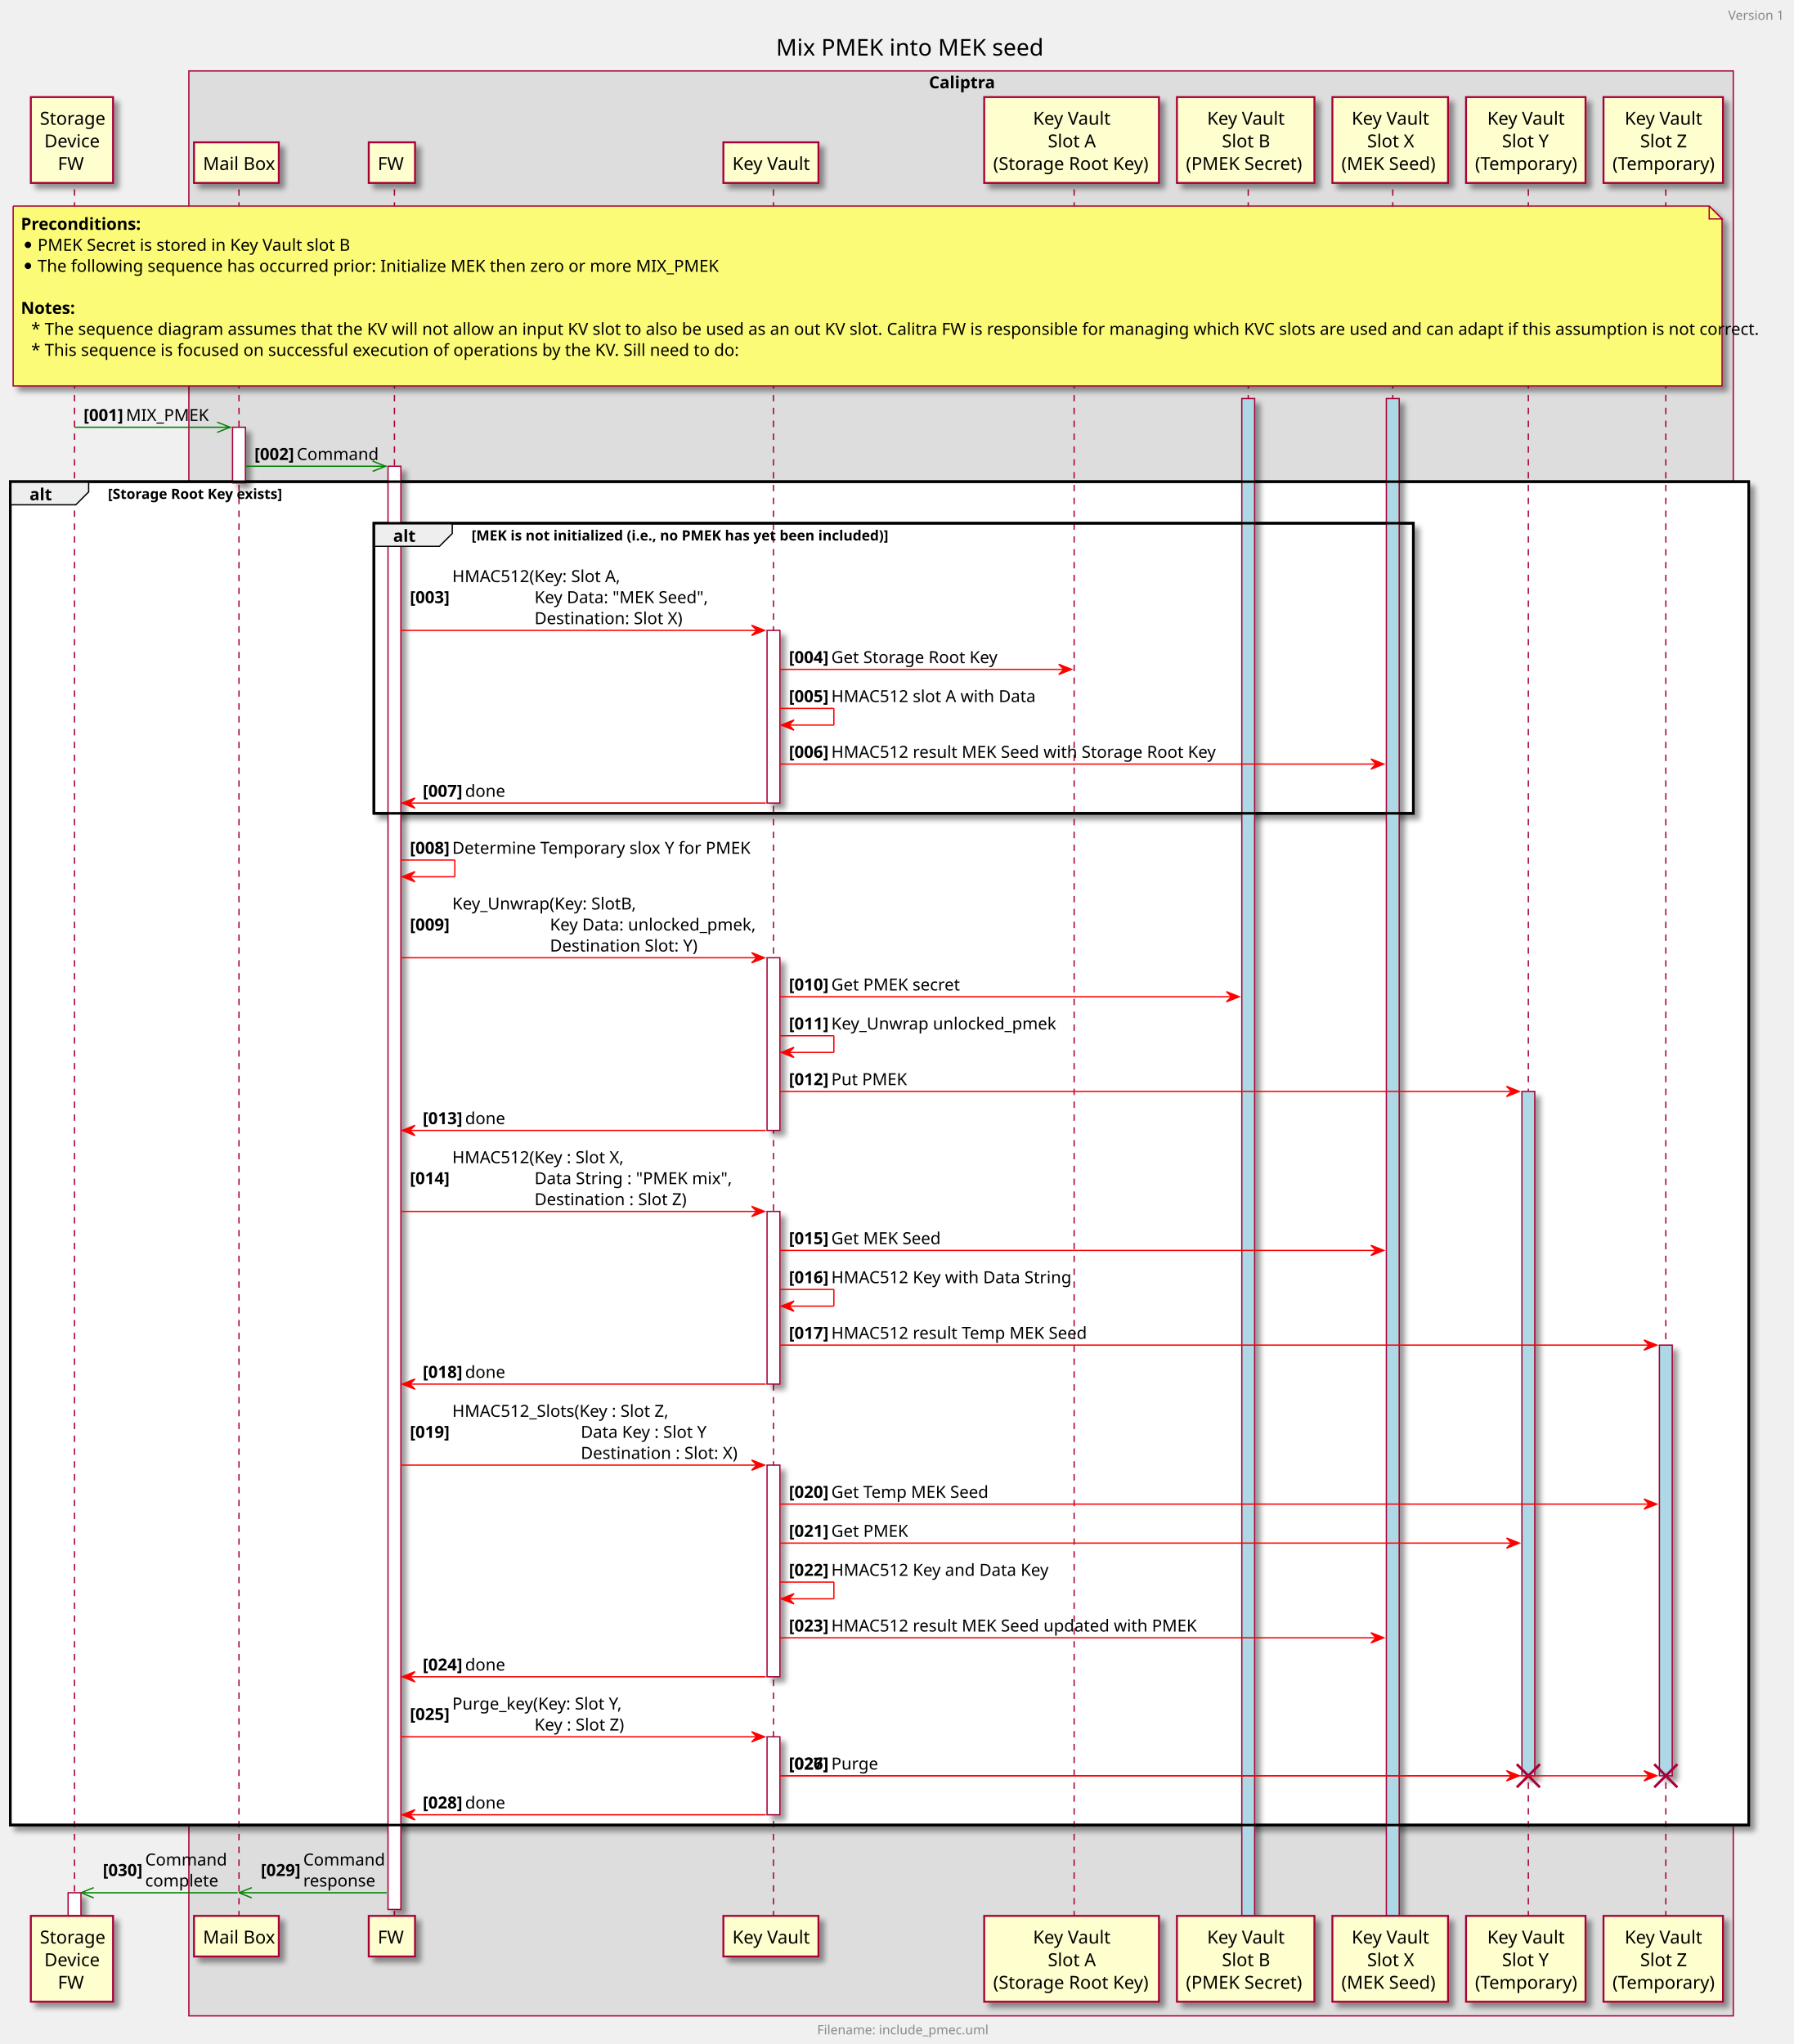
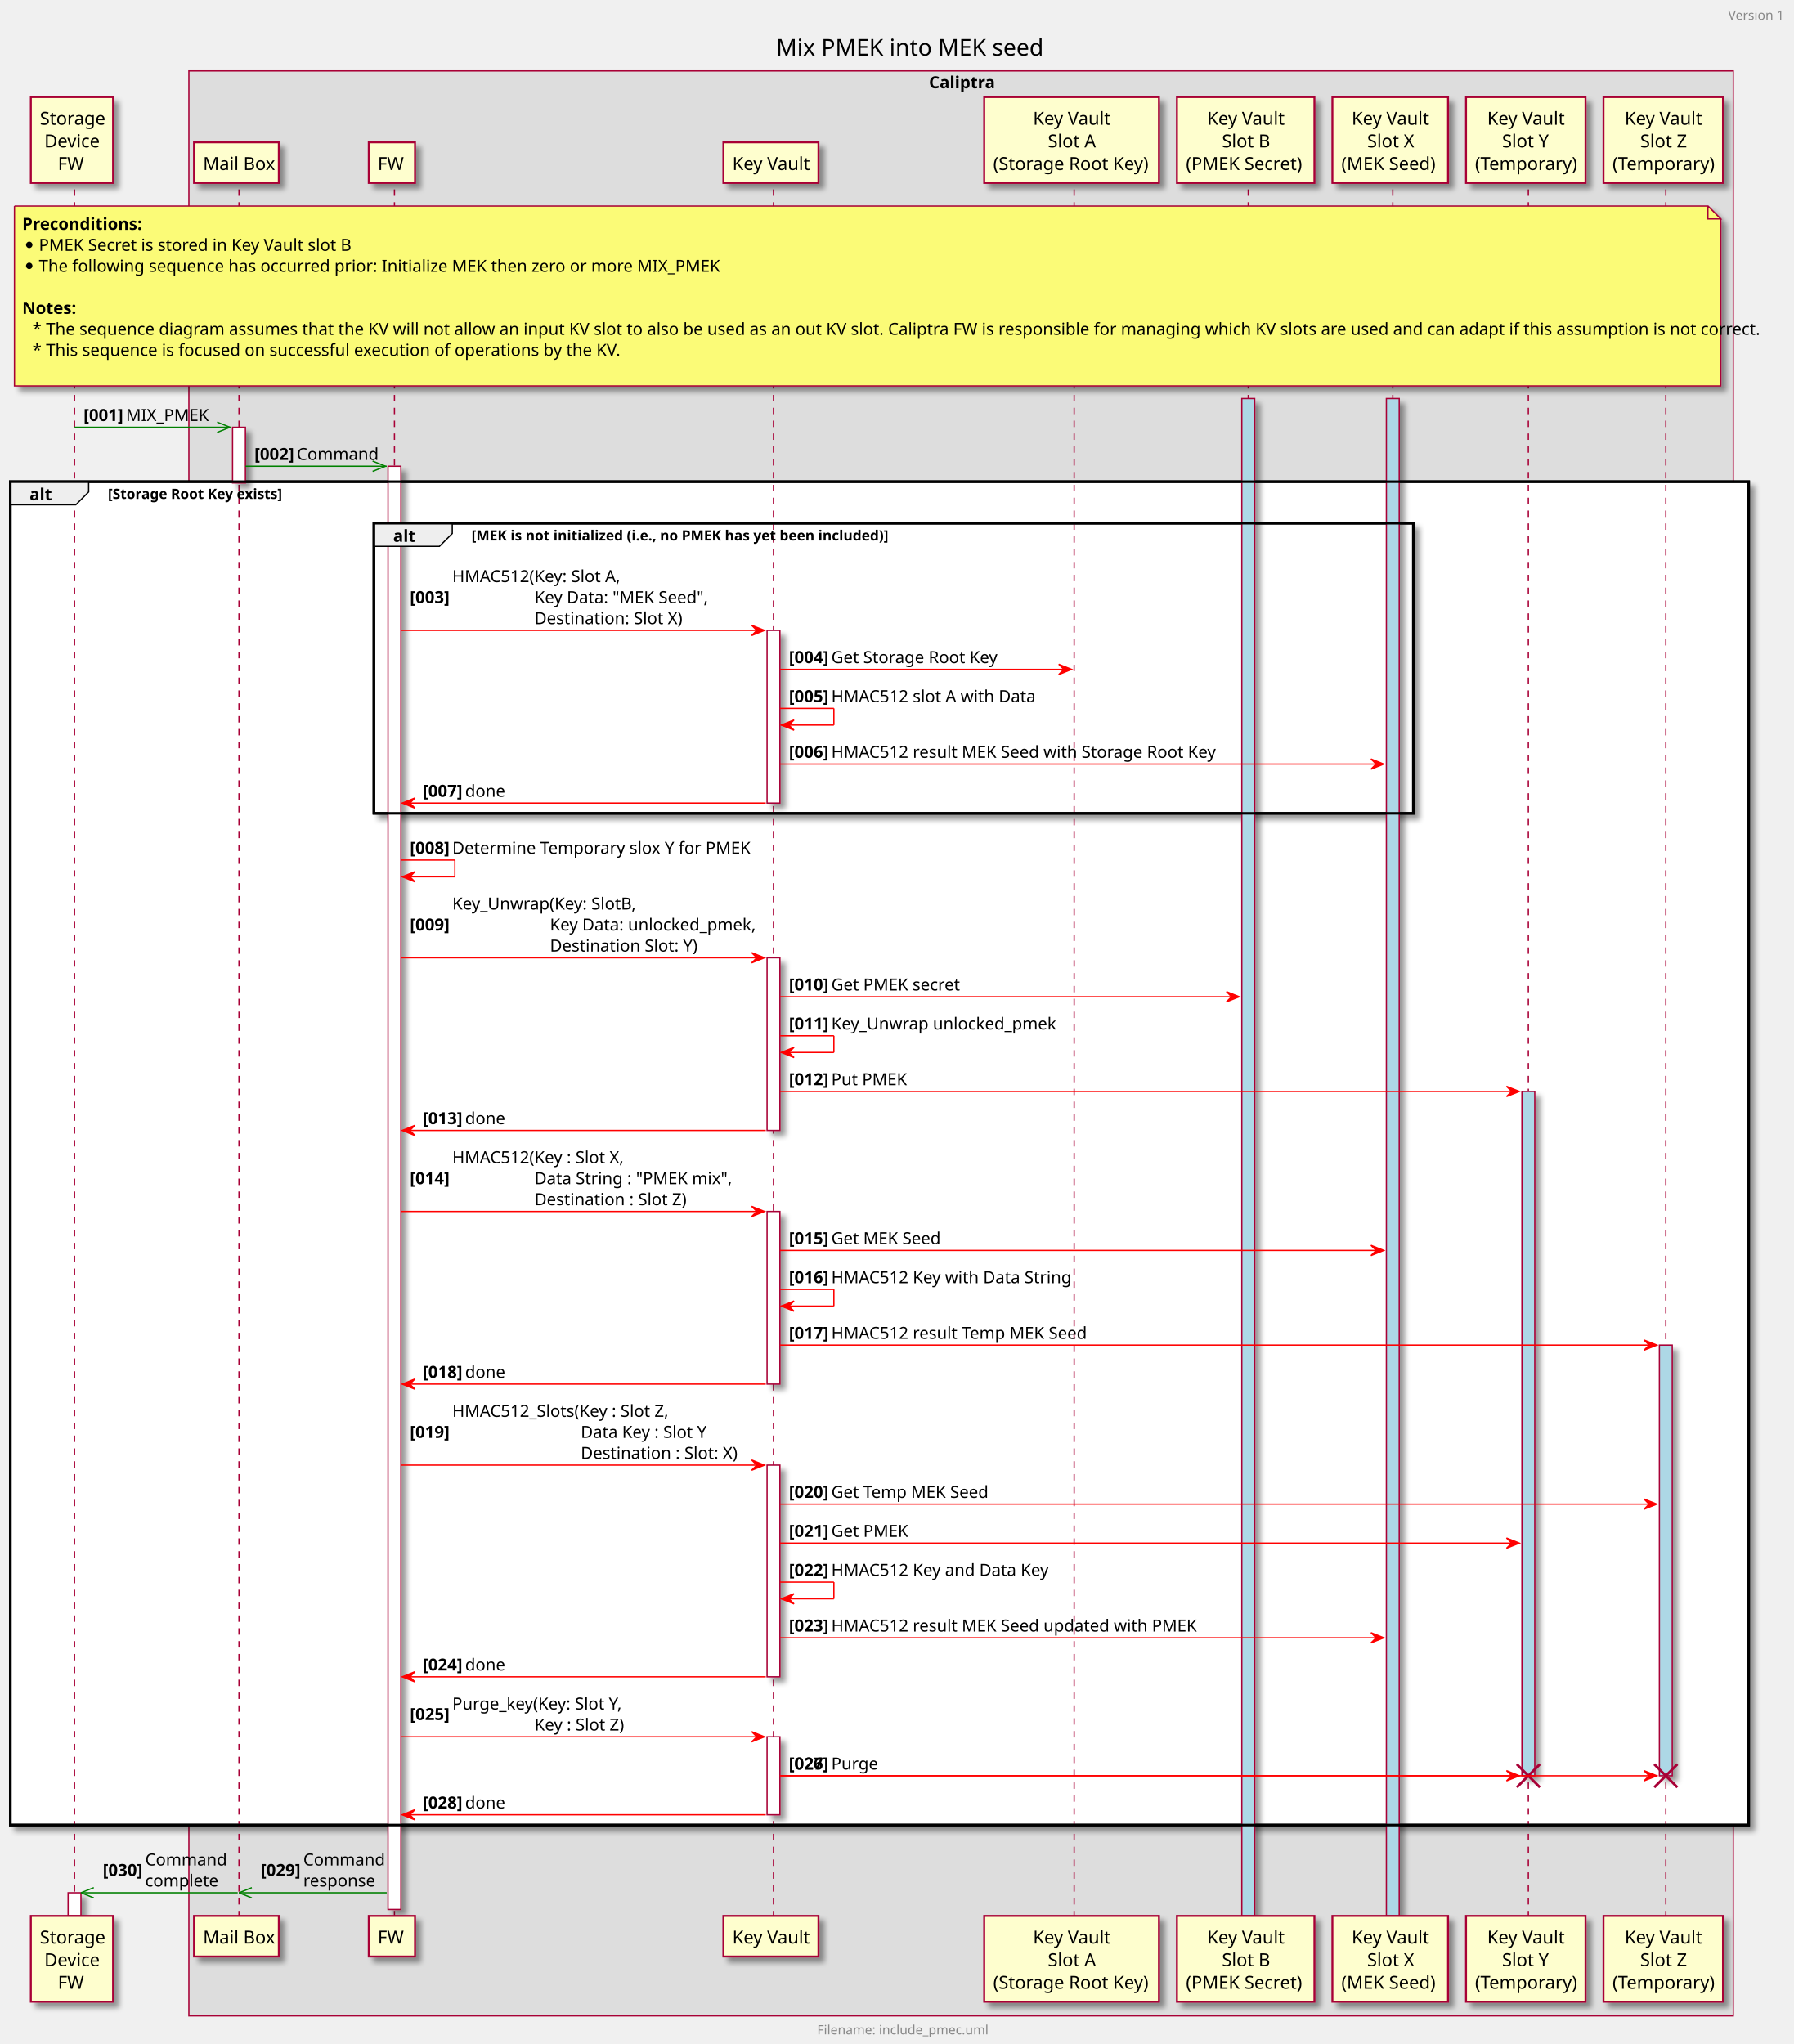
<svg xmlns="http://www.w3.org/2000/svg" contentScriptType="application/ecmascript" contentStyleType="text/css" height="1591px" preserveAspectRatio="none" style="width:1396px;height:1591px;background:#FFFFFF;" version="1.1" viewBox="0 0 1396 1591" width="1396px" zoomAndPan="magnify">
  <defs>
-     <filter height="300%" id="fp4jir3sgaflf" width="300%" x="-1" y="-1">
+     <filter height="300%" id="f11e9o3c0ksmc2" width="300%" x="-1" y="-1">
      <feGaussianBlur result="blurOut" stdDeviation="2.0" />
      <feColorMatrix in="blurOut" result="blurOut2" type="matrix" values="0 0 0 0 0 0 0 0 0 0 0 0 0 0 0 0 0 0 .4 0" />
      <feOffset dx="4.0" dy="4.0" in="blurOut2" result="blurOut3" />
      <feBlend in="SourceGraphic" in2="blurOut3" mode="normal" />
    </filter>
  </defs>
  <g>
    <rect fill="#DDDDDD" height="1513.883" style="stroke:#A80036;stroke-width:1.0;" width="1202" x="147" y="55.219" />
    <text fill="#000000" font-family="sans-serif" font-size="13" font-weight="bold" lengthAdjust="spacing" textLength="50" x="723" y="68.714">Caliptra</text>
    <text fill="#888888" font-family="sans-serif" font-size="10" lengthAdjust="spacing" textLength="44" x="1345" y="15.381">Version 1</text>
    <text fill="#000000" font-family="sans-serif" font-size="18" lengthAdjust="spacing" textLength="205" x="604" y="43.264">Mix PMEK into MEK seed</text>
-     <rect fill="#FFFFFF" filter="url(#fp4jir3sgaflf)" height="1045.656" style="stroke:#000000;stroke-width:2.0;" width="1353" x="8" y="374.914" />
-     <rect fill="#FFFFFF" filter="url(#fp4jir3sgaflf)" height="225.812" style="stroke:#000000;stroke-width:2.0;" width="809" x="291" y="407.266" />
+     <rect fill="#FFFFFF" filter="url(#f11e9o3c0ksmc2)" height="1045.656" style="stroke:#000000;stroke-width:2.0;" width="1353" x="8" y="374.914" />
+     <rect fill="#FFFFFF" filter="url(#f11e9o3c0ksmc2)" height="225.812" style="stroke:#000000;stroke-width:2.0;" width="809" x="291" y="407.266" />
    <line style="stroke:#A80036;stroke-width:1.0;stroke-dasharray:5.0,5.0;" x1="58" x2="58" y1="147.398" y2="1491.273" />
-     <rect fill="#FFFFFF" filter="url(#fp4jir3sgaflf)" height="18" style="stroke:#A80036;stroke-width:1.0;" width="10" x="53" y="1473.273" />
+     <rect fill="#FFFFFF" filter="url(#f11e9o3c0ksmc2)" height="18" style="stroke:#A80036;stroke-width:1.0;" width="10" x="53" y="1473.273" />
    <line style="stroke:#A80036;stroke-width:1.0;stroke-dasharray:5.0,5.0;" x1="186" x2="186" y1="147.398" y2="1491.273" />
-     <rect fill="#FFFFFF" filter="url(#fp4jir3sgaflf)" height="43.352" style="stroke:#A80036;stroke-width:1.0;" width="10" x="181" y="332.562" />
+     <rect fill="#FFFFFF" filter="url(#f11e9o3c0ksmc2)" height="43.352" style="stroke:#A80036;stroke-width:1.0;" width="10" x="181" y="332.562" />
    <line style="stroke:#A80036;stroke-width:1.0;stroke-dasharray:5.0,5.0;" x1="307" x2="307" y1="147.398" y2="1491.273" />
-     <rect fill="#FFFFFF" filter="url(#fp4jir3sgaflf)" height="1123.359" style="stroke:#A80036;stroke-width:1.0;" width="10" x="302" y="362.914" />
+     <rect fill="#FFFFFF" filter="url(#f11e9o3c0ksmc2)" height="1123.359" style="stroke:#A80036;stroke-width:1.0;" width="10" x="302" y="362.914" />
    <line style="stroke:#A80036;stroke-width:1.0;stroke-dasharray:5.0,5.0;" x1="602" x2="602" y1="147.398" y2="1491.273" />
-     <rect fill="#FFFFFF" filter="url(#fp4jir3sgaflf)" height="134.406" style="stroke:#A80036;stroke-width:1.0;" width="10" x="597" y="490.672" />
-     <rect fill="#FFFFFF" filter="url(#fp4jir3sgaflf)" height="134.406" style="stroke:#A80036;stroke-width:1.0;" width="10" x="597" y="745.484" />
-     <rect fill="#FFFFFF" filter="url(#fp4jir3sgaflf)" height="134.406" style="stroke:#A80036;stroke-width:1.0;" width="10" x="597" y="942.945" />
-     <rect fill="#FFFFFF" filter="url(#fp4jir3sgaflf)" height="164.758" style="stroke:#A80036;stroke-width:1.0;" width="10" x="597" y="1140.406" />
-     <rect fill="#FFFFFF" filter="url(#fp4jir3sgaflf)" height="60.703" style="stroke:#A80036;stroke-width:1.0;" width="10" x="597" y="1351.867" />
+     <rect fill="#FFFFFF" filter="url(#f11e9o3c0ksmc2)" height="134.406" style="stroke:#A80036;stroke-width:1.0;" width="10" x="597" y="490.672" />
+     <rect fill="#FFFFFF" filter="url(#f11e9o3c0ksmc2)" height="134.406" style="stroke:#A80036;stroke-width:1.0;" width="10" x="597" y="745.484" />
+     <rect fill="#FFFFFF" filter="url(#f11e9o3c0ksmc2)" height="134.406" style="stroke:#A80036;stroke-width:1.0;" width="10" x="597" y="942.945" />
+     <rect fill="#FFFFFF" filter="url(#f11e9o3c0ksmc2)" height="164.758" style="stroke:#A80036;stroke-width:1.0;" width="10" x="597" y="1140.406" />
+     <rect fill="#FFFFFF" filter="url(#f11e9o3c0ksmc2)" height="60.703" style="stroke:#A80036;stroke-width:1.0;" width="10" x="597" y="1351.867" />
    <line style="stroke:#A80036;stroke-width:1.0;stroke-dasharray:5.0,5.0;" x1="836" x2="836" y1="147.398" y2="1491.273" />
    <line style="stroke:#A80036;stroke-width:1.0;stroke-dasharray:5.0,5.0;" x1="971.5" x2="971.5" y1="147.398" y2="1491.273" />
-     <rect fill="#ADD8E6" filter="url(#fp4jir3sgaflf)" height="1181.062" style="stroke:#A80036;stroke-width:1.0;" width="10" x="966.5" y="310.211" />
+     <rect fill="#ADD8E6" filter="url(#f11e9o3c0ksmc2)" height="1181.062" style="stroke:#A80036;stroke-width:1.0;" width="10" x="966.5" y="310.211" />
    <line style="stroke:#A80036;stroke-width:1.0;stroke-dasharray:5.0,5.0;" x1="1084" x2="1084" y1="147.398" y2="1491.273" />
-     <rect fill="#ADD8E6" filter="url(#fp4jir3sgaflf)" height="1181.062" style="stroke:#A80036;stroke-width:1.0;" width="10" x="1079" y="310.211" />
+     <rect fill="#ADD8E6" filter="url(#f11e9o3c0ksmc2)" height="1181.062" style="stroke:#A80036;stroke-width:1.0;" width="10" x="1079" y="310.211" />
    <line style="stroke:#A80036;stroke-width:1.0;stroke-dasharray:5.0,5.0;" x1="1189.5" x2="1189.5" y1="147.398" y2="1491.273" />
-     <rect fill="#ADD8E6" filter="url(#fp4jir3sgaflf)" height="532.68" style="stroke:#A80036;stroke-width:1.0;" width="10" x="1184.5" y="849.539" />
+     <rect fill="#ADD8E6" filter="url(#f11e9o3c0ksmc2)" height="532.68" style="stroke:#A80036;stroke-width:1.0;" width="10" x="1184.5" y="849.539" />
    <line style="stroke:#A80036;stroke-width:2.0;" x1="1180.5" x2="1198.5" y1="1373.219" y2="1391.219" />
    <line style="stroke:#A80036;stroke-width:2.0;" x1="1180.5" x2="1198.5" y1="1391.219" y2="1373.219" />
    <line style="stroke:#A80036;stroke-width:1.0;stroke-dasharray:5.0,5.0;" x1="1296.5" x2="1296.5" y1="147.398" y2="1491.273" />
-     <rect fill="#ADD8E6" filter="url(#fp4jir3sgaflf)" height="335.219" style="stroke:#A80036;stroke-width:1.0;" width="10" x="1291.5" y="1047" />
+     <rect fill="#ADD8E6" filter="url(#f11e9o3c0ksmc2)" height="335.219" style="stroke:#A80036;stroke-width:1.0;" width="10" x="1291.5" y="1047" />
    <line style="stroke:#A80036;stroke-width:2.0;" x1="1287.5" x2="1305.5" y1="1373.219" y2="1391.219" />
    <line style="stroke:#A80036;stroke-width:2.0;" x1="1287.5" x2="1305.5" y1="1391.219" y2="1373.219" />
-     <rect fill="#FEFECE" filter="url(#fp4jir3sgaflf)" height="66.828" style="stroke:#A80036;stroke-width:1.5;" width="64" x="24" y="75.57" />
+     <rect fill="#FEFECE" filter="url(#f11e9o3c0ksmc2)" height="66.828" style="stroke:#A80036;stroke-width:1.5;" width="64" x="24" y="75.57" />
    <text fill="#000000" font-family="sans-serif" font-size="14" lengthAdjust="spacing" textLength="50" x="31" y="97.103">Storage</text>
    <text fill="#000000" font-family="sans-serif" font-size="14" lengthAdjust="spacing" textLength="43" x="34.5" y="114.713">Device</text>
    <text fill="#000000" font-family="sans-serif" font-size="14" lengthAdjust="spacing" textLength="22" x="45" y="132.322">FW</text>
-     <rect fill="#FEFECE" filter="url(#fp4jir3sgaflf)" height="31.609" style="stroke:#A80036;stroke-width:1.5;" width="66" x="151" y="110.789" />
+     <rect fill="#FEFECE" filter="url(#f11e9o3c0ksmc2)" height="31.609" style="stroke:#A80036;stroke-width:1.5;" width="66" x="151" y="110.789" />
    <text fill="#000000" font-family="sans-serif" font-size="14" lengthAdjust="spacing" textLength="52" x="158" y="132.322">Mail Box</text>
-     <rect fill="#FEFECE" filter="url(#fp4jir3sgaflf)" height="31.609" style="stroke:#A80036;stroke-width:1.5;" width="36" x="287" y="110.789" />
+     <rect fill="#FEFECE" filter="url(#f11e9o3c0ksmc2)" height="31.609" style="stroke:#A80036;stroke-width:1.5;" width="36" x="287" y="110.789" />
    <text fill="#000000" font-family="sans-serif" font-size="14" lengthAdjust="spacing" textLength="22" x="294" y="132.322">FW</text>
-     <rect fill="#FEFECE" filter="url(#fp4jir3sgaflf)" height="31.609" style="stroke:#A80036;stroke-width:1.5;" width="74" x="563" y="110.789" />
+     <rect fill="#FEFECE" filter="url(#f11e9o3c0ksmc2)" height="31.609" style="stroke:#A80036;stroke-width:1.5;" width="74" x="563" y="110.789" />
    <text fill="#000000" font-family="sans-serif" font-size="14" lengthAdjust="spacing" textLength="60" x="570" y="132.322">Key Vault</text>
-     <rect fill="#FEFECE" filter="url(#fp4jir3sgaflf)" height="66.828" style="stroke:#A80036;stroke-width:1.5;" width="136" x="766" y="75.57" />
+     <rect fill="#FEFECE" filter="url(#f11e9o3c0ksmc2)" height="66.828" style="stroke:#A80036;stroke-width:1.5;" width="136" x="766" y="75.57" />
    <text fill="#000000" font-family="sans-serif" font-size="14" lengthAdjust="spacing" textLength="60" x="804" y="97.103">Key Vault</text>
    <text fill="#000000" font-family="sans-serif" font-size="14" lengthAdjust="spacing" textLength="37" x="815.5" y="114.713">Slot A</text>
    <text fill="#000000" font-family="sans-serif" font-size="14" lengthAdjust="spacing" textLength="122" x="773" y="132.322">(Storage Root Key)</text>
-     <rect fill="#FEFECE" filter="url(#fp4jir3sgaflf)" height="66.828" style="stroke:#A80036;stroke-width:1.5;" width="107" x="916" y="75.57" />
+     <rect fill="#FEFECE" filter="url(#f11e9o3c0ksmc2)" height="66.828" style="stroke:#A80036;stroke-width:1.5;" width="107" x="916" y="75.57" />
    <text fill="#000000" font-family="sans-serif" font-size="14" lengthAdjust="spacing" textLength="60" x="939.5" y="97.103">Key Vault</text>
    <text fill="#000000" font-family="sans-serif" font-size="14" lengthAdjust="spacing" textLength="37" x="951" y="114.713">Slot B</text>
    <text fill="#000000" font-family="sans-serif" font-size="14" lengthAdjust="spacing" textLength="93" x="923" y="132.322">(PMEK Secret)</text>
-     <rect fill="#FEFECE" filter="url(#fp4jir3sgaflf)" height="66.828" style="stroke:#A80036;stroke-width:1.5;" width="90" x="1037" y="75.57" />
+     <rect fill="#FEFECE" filter="url(#f11e9o3c0ksmc2)" height="66.828" style="stroke:#A80036;stroke-width:1.5;" width="90" x="1037" y="75.57" />
    <text fill="#000000" font-family="sans-serif" font-size="14" lengthAdjust="spacing" textLength="60" x="1052" y="97.103">Key Vault</text>
    <text fill="#000000" font-family="sans-serif" font-size="14" lengthAdjust="spacing" textLength="36" x="1064" y="114.713">Slot X</text>
    <text fill="#000000" font-family="sans-serif" font-size="14" lengthAdjust="spacing" textLength="76" x="1044" y="132.322">(MEK Seed)</text>
-     <rect fill="#FEFECE" filter="url(#fp4jir3sgaflf)" height="66.828" style="stroke:#A80036;stroke-width:1.5;" width="93" x="1141" y="75.57" />
+     <rect fill="#FEFECE" filter="url(#f11e9o3c0ksmc2)" height="66.828" style="stroke:#A80036;stroke-width:1.5;" width="93" x="1141" y="75.57" />
    <text fill="#000000" font-family="sans-serif" font-size="14" lengthAdjust="spacing" textLength="60" x="1157.5" y="97.103">Key Vault</text>
    <text fill="#000000" font-family="sans-serif" font-size="14" lengthAdjust="spacing" textLength="37" x="1169" y="114.713">Slot Y</text>
    <text fill="#000000" font-family="sans-serif" font-size="14" lengthAdjust="spacing" textLength="79" x="1148" y="132.322">(Temporary)</text>
-     <rect fill="#FEFECE" filter="url(#fp4jir3sgaflf)" height="66.828" style="stroke:#A80036;stroke-width:1.5;" width="93" x="1248" y="75.57" />
+     <rect fill="#FEFECE" filter="url(#f11e9o3c0ksmc2)" height="66.828" style="stroke:#A80036;stroke-width:1.5;" width="93" x="1248" y="75.57" />
    <text fill="#000000" font-family="sans-serif" font-size="14" lengthAdjust="spacing" textLength="60" x="1264.5" y="97.103">Key Vault</text>
    <text fill="#000000" font-family="sans-serif" font-size="14" lengthAdjust="spacing" textLength="36" x="1276.5" y="114.713">Slot Z</text>
    <text fill="#000000" font-family="sans-serif" font-size="14" lengthAdjust="spacing" textLength="79" x="1255" y="132.322">(Temporary)</text>
-     <rect fill="#FEFECE" filter="url(#fp4jir3sgaflf)" height="66.828" style="stroke:#A80036;stroke-width:1.5;" width="64" x="24" y="1491.273" />
+     <rect fill="#FEFECE" filter="url(#f11e9o3c0ksmc2)" height="66.828" style="stroke:#A80036;stroke-width:1.5;" width="64" x="24" y="1491.273" />
    <text fill="#000000" font-family="sans-serif" font-size="14" lengthAdjust="spacing" textLength="50" x="31" y="1512.807">Storage</text>
    <text fill="#000000" font-family="sans-serif" font-size="14" lengthAdjust="spacing" textLength="43" x="34.5" y="1530.416">Device</text>
    <text fill="#000000" font-family="sans-serif" font-size="14" lengthAdjust="spacing" textLength="22" x="45" y="1548.025">FW</text>
-     <rect fill="#FEFECE" filter="url(#fp4jir3sgaflf)" height="31.609" style="stroke:#A80036;stroke-width:1.5;" width="66" x="151" y="1491.273" />
+     <rect fill="#FEFECE" filter="url(#f11e9o3c0ksmc2)" height="31.609" style="stroke:#A80036;stroke-width:1.5;" width="66" x="151" y="1491.273" />
    <text fill="#000000" font-family="sans-serif" font-size="14" lengthAdjust="spacing" textLength="52" x="158" y="1512.807">Mail Box</text>
-     <rect fill="#FEFECE" filter="url(#fp4jir3sgaflf)" height="31.609" style="stroke:#A80036;stroke-width:1.5;" width="36" x="287" y="1491.273" />
+     <rect fill="#FEFECE" filter="url(#f11e9o3c0ksmc2)" height="31.609" style="stroke:#A80036;stroke-width:1.5;" width="36" x="287" y="1491.273" />
    <text fill="#000000" font-family="sans-serif" font-size="14" lengthAdjust="spacing" textLength="22" x="294" y="1512.807">FW</text>
-     <rect fill="#FEFECE" filter="url(#fp4jir3sgaflf)" height="31.609" style="stroke:#A80036;stroke-width:1.5;" width="74" x="563" y="1491.273" />
+     <rect fill="#FEFECE" filter="url(#f11e9o3c0ksmc2)" height="31.609" style="stroke:#A80036;stroke-width:1.5;" width="74" x="563" y="1491.273" />
    <text fill="#000000" font-family="sans-serif" font-size="14" lengthAdjust="spacing" textLength="60" x="570" y="1512.807">Key Vault</text>
-     <rect fill="#FEFECE" filter="url(#fp4jir3sgaflf)" height="66.828" style="stroke:#A80036;stroke-width:1.5;" width="136" x="766" y="1491.273" />
+     <rect fill="#FEFECE" filter="url(#f11e9o3c0ksmc2)" height="66.828" style="stroke:#A80036;stroke-width:1.5;" width="136" x="766" y="1491.273" />
    <text fill="#000000" font-family="sans-serif" font-size="14" lengthAdjust="spacing" textLength="60" x="804" y="1512.807">Key Vault</text>
    <text fill="#000000" font-family="sans-serif" font-size="14" lengthAdjust="spacing" textLength="37" x="815.5" y="1530.416">Slot A</text>
    <text fill="#000000" font-family="sans-serif" font-size="14" lengthAdjust="spacing" textLength="122" x="773" y="1548.025">(Storage Root Key)</text>
-     <rect fill="#FEFECE" filter="url(#fp4jir3sgaflf)" height="66.828" style="stroke:#A80036;stroke-width:1.5;" width="107" x="916" y="1491.273" />
+     <rect fill="#FEFECE" filter="url(#f11e9o3c0ksmc2)" height="66.828" style="stroke:#A80036;stroke-width:1.5;" width="107" x="916" y="1491.273" />
    <text fill="#000000" font-family="sans-serif" font-size="14" lengthAdjust="spacing" textLength="60" x="939.5" y="1512.807">Key Vault</text>
    <text fill="#000000" font-family="sans-serif" font-size="14" lengthAdjust="spacing" textLength="37" x="951" y="1530.416">Slot B</text>
    <text fill="#000000" font-family="sans-serif" font-size="14" lengthAdjust="spacing" textLength="93" x="923" y="1548.025">(PMEK Secret)</text>
-     <rect fill="#FEFECE" filter="url(#fp4jir3sgaflf)" height="66.828" style="stroke:#A80036;stroke-width:1.5;" width="90" x="1037" y="1491.273" />
+     <rect fill="#FEFECE" filter="url(#f11e9o3c0ksmc2)" height="66.828" style="stroke:#A80036;stroke-width:1.5;" width="90" x="1037" y="1491.273" />
    <text fill="#000000" font-family="sans-serif" font-size="14" lengthAdjust="spacing" textLength="60" x="1052" y="1512.807">Key Vault</text>
    <text fill="#000000" font-family="sans-serif" font-size="14" lengthAdjust="spacing" textLength="36" x="1064" y="1530.416">Slot X</text>
    <text fill="#000000" font-family="sans-serif" font-size="14" lengthAdjust="spacing" textLength="76" x="1044" y="1548.025">(MEK Seed)</text>
-     <rect fill="#FEFECE" filter="url(#fp4jir3sgaflf)" height="66.828" style="stroke:#A80036;stroke-width:1.5;" width="93" x="1141" y="1491.273" />
+     <rect fill="#FEFECE" filter="url(#f11e9o3c0ksmc2)" height="66.828" style="stroke:#A80036;stroke-width:1.5;" width="93" x="1141" y="1491.273" />
    <text fill="#000000" font-family="sans-serif" font-size="14" lengthAdjust="spacing" textLength="60" x="1157.5" y="1512.807">Key Vault</text>
    <text fill="#000000" font-family="sans-serif" font-size="14" lengthAdjust="spacing" textLength="37" x="1169" y="1530.416">Slot Y</text>
    <text fill="#000000" font-family="sans-serif" font-size="14" lengthAdjust="spacing" textLength="79" x="1148" y="1548.025">(Temporary)</text>
-     <rect fill="#FEFECE" filter="url(#fp4jir3sgaflf)" height="66.828" style="stroke:#A80036;stroke-width:1.5;" width="93" x="1248" y="1491.273" />
+     <rect fill="#FEFECE" filter="url(#f11e9o3c0ksmc2)" height="66.828" style="stroke:#A80036;stroke-width:1.5;" width="93" x="1248" y="1491.273" />
    <text fill="#000000" font-family="sans-serif" font-size="14" lengthAdjust="spacing" textLength="60" x="1264.5" y="1512.807">Key Vault</text>
    <text fill="#000000" font-family="sans-serif" font-size="14" lengthAdjust="spacing" textLength="36" x="1276.5" y="1530.416">Slot Z</text>
    <text fill="#000000" font-family="sans-serif" font-size="14" lengthAdjust="spacing" textLength="79" x="1255" y="1548.025">(Temporary)</text>
-     <path d="M10.25,160.398 L10.25,300.398 L1340.25,300.398 L1340.25,170.398 L1330.25,160.398 L10.25,160.398 " fill="#FBFB77" filter="url(#fp4jir3sgaflf)" style="stroke:#A80036;stroke-width:1.0;" />
-     <path d="M1330.25,160.398 L1330.25,170.398 L1340.25,170.398 L1330.25,160.398 " fill="#FBFB77" style="stroke:#A80036;stroke-width:1.0;" />
-     <text fill="#000000" font-family="sans-serif" font-size="13" font-weight="bold" lengthAdjust="spacing" textLength="91" x="16.25" y="178.894">Preconditions:</text>
-     <ellipse cx="21.75" cy="190.602" fill="#000000" rx="2.5" ry="2.5" style="stroke:#000000;stroke-width:0.0;" />
-     <text fill="#000000" font-family="sans-serif" font-size="13" lengthAdjust="spacing" textLength="247" x="29.25" y="195.245">PMEK Secret is stored in Key Vault slot B</text>
-     <ellipse cx="21.75" cy="206.953" fill="#000000" rx="2.5" ry="2.5" style="stroke:#000000;stroke-width:0.0;" />
-     <text fill="#000000" font-family="sans-serif" font-size="13" lengthAdjust="spacing" textLength="506" x="29.25" y="211.597">The following sequence has occurred prior: Initialize MEK then zero or more MIX_PMEK</text>
-     <text fill="#000000" font-family="sans-serif" font-size="13" lengthAdjust="spacing" textLength="0" x="20.25" y="227.948" />
-     <text fill="#000000" font-family="sans-serif" font-size="13" font-weight="bold" lengthAdjust="spacing" textLength="39" x="16.25" y="244.3">Notes:</text>
-     <text fill="#000000" font-family="sans-serif" font-size="13" lengthAdjust="spacing" textLength="1301" x="24.25" y="260.651">* The sequence diagram assumes that the KV will not allow an input KV slot to also be used as an out KV slot. Calitra FW is responsible for managing which KVC slots are used and can adapt if this assumption is not correct.</text>
-     <text fill="#000000" font-family="sans-serif" font-size="13" lengthAdjust="spacing" textLength="535" x="24.25" y="277.003">* This sequence is focused on successful execution of operations by the KV. Sill need to do:</text>
-     <text fill="#000000" font-family="sans-serif" font-size="13" lengthAdjust="spacing" textLength="0" x="20.25" y="293.354" />
+     <path d="M11.25,160.398 L11.25,300.398 L1339.25,300.398 L1339.25,170.398 L1329.25,160.398 L11.25,160.398 " fill="#FBFB77" filter="url(#f11e9o3c0ksmc2)" style="stroke:#A80036;stroke-width:1.0;" />
+     <path d="M1329.25,160.398 L1329.25,170.398 L1339.25,170.398 L1329.25,160.398 " fill="#FBFB77" style="stroke:#A80036;stroke-width:1.0;" />
+     <text fill="#000000" font-family="sans-serif" font-size="13" font-weight="bold" lengthAdjust="spacing" textLength="91" x="17.25" y="178.894">Preconditions:</text>
+     <ellipse cx="22.75" cy="190.602" fill="#000000" rx="2.5" ry="2.5" style="stroke:#000000;stroke-width:0.0;" />
+     <text fill="#000000" font-family="sans-serif" font-size="13" lengthAdjust="spacing" textLength="247" x="30.25" y="195.245">PMEK Secret is stored in Key Vault slot B</text>
+     <ellipse cx="22.75" cy="206.953" fill="#000000" rx="2.5" ry="2.5" style="stroke:#000000;stroke-width:0.0;" />
+     <text fill="#000000" font-family="sans-serif" font-size="13" lengthAdjust="spacing" textLength="506" x="30.25" y="211.597">The following sequence has occurred prior: Initialize MEK then zero or more MIX_PMEK</text>
+     <text fill="#000000" font-family="sans-serif" font-size="13" lengthAdjust="spacing" textLength="0" x="21.25" y="227.948" />
+     <text fill="#000000" font-family="sans-serif" font-size="13" font-weight="bold" lengthAdjust="spacing" textLength="39" x="17.25" y="244.3">Notes:</text>
+     <text fill="#000000" font-family="sans-serif" font-size="13" lengthAdjust="spacing" textLength="1299" x="25.25" y="260.651">* The sequence diagram assumes that the KV will not allow an input KV slot to also be used as an out KV slot. Caliptra FW is responsible for managing which KV slots are used and can adapt if this assumption is not correct.</text>
+     <text fill="#000000" font-family="sans-serif" font-size="13" lengthAdjust="spacing" textLength="444" x="25.25" y="277.003">* This sequence is focused on successful execution of operations by the KV.</text>
+     <text fill="#000000" font-family="sans-serif" font-size="13" lengthAdjust="spacing" textLength="0" x="21.25" y="293.354" />
    <line style="stroke:#008000;stroke-width:1.0;" x1="179" x2="169" y1="332.562" y2="328.562" />
    <line style="stroke:#008000;stroke-width:1.0;" x1="179" x2="169" y1="332.562" y2="336.562" />
    <line style="stroke:#008000;stroke-width:1.0;" x1="58" x2="180" y1="332.562" y2="332.562" />
    <text fill="#000000" font-family="sans-serif" font-size="13" font-weight="bold" lengthAdjust="spacing" textLength="29" x="65" y="327.706">[001]</text>
    <text fill="#000000" font-family="sans-serif" font-size="13" lengthAdjust="spacing" textLength="66" x="98" y="327.706">MIX_PMEK</text>
    <line style="stroke:#008000;stroke-width:1.0;" x1="300" x2="290" y1="362.914" y2="358.914" />
    <line style="stroke:#008000;stroke-width:1.0;" x1="300" x2="290" y1="362.914" y2="366.914" />
    <line style="stroke:#008000;stroke-width:1.0;" x1="191" x2="301" y1="362.914" y2="362.914" />
    <text fill="#000000" font-family="sans-serif" font-size="13" font-weight="bold" lengthAdjust="spacing" textLength="29" x="198" y="358.058">[002]</text>
    <text fill="#000000" font-family="sans-serif" font-size="13" lengthAdjust="spacing" textLength="59" x="231" y="358.058">Command</text>
    <path d="M8,374.914 L69,374.914 L69,382.914 L59,392.914 L8,392.914 L8,374.914 " fill="#EEEEEE" style="stroke:#000000;stroke-width:1.0;" />
    <rect fill="none" height="1045.656" style="stroke:#000000;stroke-width:2.0;" width="1353" x="8" y="374.914" />
    <text fill="#000000" font-family="sans-serif" font-size="13" font-weight="bold" lengthAdjust="spacing" textLength="16" x="23" y="389.409">alt</text>
    <text fill="#000000" font-family="sans-serif" font-size="11" font-weight="bold" lengthAdjust="spacing" textLength="139" x="84" y="388.333">[Storage Root Key exists]</text>
    <path d="M291,407.266 L352,407.266 L352,415.266 L342,425.266 L291,425.266 L291,407.266 " fill="#EEEEEE" style="stroke:#000000;stroke-width:1.0;" />
    <rect fill="none" height="225.812" style="stroke:#000000;stroke-width:2.0;" width="809" x="291" y="407.266" />
    <text fill="#000000" font-family="sans-serif" font-size="13" font-weight="bold" lengthAdjust="spacing" textLength="16" x="306" y="421.761">alt</text>
    <text fill="#000000" font-family="sans-serif" font-size="11" font-weight="bold" lengthAdjust="spacing" textLength="324" x="367" y="420.685">[MEK is not initialized (i.e., no PMEK has yet been included)]</text>
    <polygon fill="#FF0000" points="585,486.672,595,490.672,585,494.672,589,490.672" style="stroke:#FF0000;stroke-width:1.0;" />
    <line style="stroke:#FF0000;stroke-width:1.0;" x1="312" x2="591" y1="490.672" y2="490.672" />
    <text fill="#000000" font-family="sans-serif" font-size="13" font-weight="bold" lengthAdjust="spacing" textLength="29" x="319" y="469.464">[003]</text>
    <text fill="#000000" font-family="sans-serif" font-size="13" lengthAdjust="spacing" textLength="134" x="352" y="453.112">HMAC512(Key: Slot A,</text>
    <text fill="#000000" font-family="sans-serif" font-size="13" lengthAdjust="spacing" textLength="139" x="416" y="469.464">Key Data: "MEK Seed",</text>
    <text fill="#000000" font-family="sans-serif" font-size="13" lengthAdjust="spacing" textLength="111" x="416" y="485.815">Destination: Slot X)</text>
    <polygon fill="#FF0000" points="824,517.023,834,521.023,824,525.023,828,521.023" style="stroke:#FF0000;stroke-width:1.0;" />
    <line style="stroke:#FF0000;stroke-width:1.0;" x1="607" x2="830" y1="521.023" y2="521.023" />
    <text fill="#000000" font-family="sans-serif" font-size="13" font-weight="bold" lengthAdjust="spacing" textLength="29" x="614" y="516.167">[004]</text>
    <text fill="#000000" font-family="sans-serif" font-size="13" lengthAdjust="spacing" textLength="128" x="647" y="516.167">Get Storage Root Key</text>
    <line style="stroke:#FF0000;stroke-width:1.0;" x1="607" x2="649" y1="551.375" y2="551.375" />
    <line style="stroke:#FF0000;stroke-width:1.0;" x1="649" x2="649" y1="551.375" y2="564.375" />
    <line style="stroke:#FF0000;stroke-width:1.0;" x1="608" x2="649" y1="564.375" y2="564.375" />
    <polygon fill="#FF0000" points="618,560.375,608,564.375,618,568.375,614,564.375" style="stroke:#FF0000;stroke-width:1.0;" />
    <text fill="#000000" font-family="sans-serif" font-size="13" font-weight="bold" lengthAdjust="spacing" textLength="29" x="614" y="546.519">[005]</text>
    <text fill="#000000" font-family="sans-serif" font-size="13" lengthAdjust="spacing" textLength="155" x="647" y="546.519">HMAC512 slot A with Data</text>
    <polygon fill="#FF0000" points="1067,590.727,1077,594.727,1067,598.727,1071,594.727" style="stroke:#FF0000;stroke-width:1.0;" />
    <line style="stroke:#FF0000;stroke-width:1.0;" x1="607" x2="1073" y1="594.727" y2="594.727" />
    <text fill="#000000" font-family="sans-serif" font-size="13" font-weight="bold" lengthAdjust="spacing" textLength="29" x="614" y="589.87">[006]</text>
    <text fill="#000000" font-family="sans-serif" font-size="13" lengthAdjust="spacing" textLength="296" x="647" y="589.87">HMAC512 result MEK Seed with Storage Root Key</text>
    <polygon fill="#FF0000" points="323,621.078,313,625.078,323,629.078,319,625.078" style="stroke:#FF0000;stroke-width:1.0;" />
    <line style="stroke:#FF0000;stroke-width:1.0;" x1="317" x2="596" y1="625.078" y2="625.078" />
    <text fill="#000000" font-family="sans-serif" font-size="13" font-weight="bold" lengthAdjust="spacing" textLength="29" x="329" y="620.222">[007]</text>
    <text fill="#000000" font-family="sans-serif" font-size="13" lengthAdjust="spacing" textLength="28" x="362" y="620.222">done</text>
    <line style="stroke:#FF0000;stroke-width:1.0;" x1="312" x2="354" y1="669.43" y2="669.43" />
    <line style="stroke:#FF0000;stroke-width:1.0;" x1="354" x2="354" y1="669.43" y2="682.43" />
    <line style="stroke:#FF0000;stroke-width:1.0;" x1="313" x2="354" y1="682.43" y2="682.43" />
    <polygon fill="#FF0000" points="323,678.43,313,682.43,323,686.43,319,682.43" style="stroke:#FF0000;stroke-width:1.0;" />
    <text fill="#000000" font-family="sans-serif" font-size="13" font-weight="bold" lengthAdjust="spacing" textLength="29" x="319" y="664.573">[008]</text>
    <text fill="#000000" font-family="sans-serif" font-size="13" lengthAdjust="spacing" textLength="225" x="352" y="664.573">Determine Temporary slox Y for PMEK</text>
    <polygon fill="#FF0000" points="585,741.484,595,745.484,585,749.484,589,745.484" style="stroke:#FF0000;stroke-width:1.0;" />
    <line style="stroke:#FF0000;stroke-width:1.0;" x1="312" x2="591" y1="745.484" y2="745.484" />
    <text fill="#000000" font-family="sans-serif" font-size="13" font-weight="bold" lengthAdjust="spacing" textLength="29" x="319" y="724.276">[009]</text>
    <text fill="#000000" font-family="sans-serif" font-size="13" lengthAdjust="spacing" textLength="148" x="352" y="707.925">Key_Unwrap(Key:  SlotB,</text>
    <text fill="#000000" font-family="sans-serif" font-size="13" lengthAdjust="spacing" textLength="157" x="428" y="724.276">Key Data: unlocked_pmek,</text>
    <text fill="#000000" font-family="sans-serif" font-size="13" lengthAdjust="spacing" textLength="113" x="428" y="740.628">Destination Slot: Y)</text>
    <polygon fill="#FF0000" points="954.5,771.836,964.5,775.836,954.5,779.836,958.5,775.836" style="stroke:#FF0000;stroke-width:1.0;" />
    <line style="stroke:#FF0000;stroke-width:1.0;" x1="607" x2="960.5" y1="775.836" y2="775.836" />
    <text fill="#000000" font-family="sans-serif" font-size="13" font-weight="bold" lengthAdjust="spacing" textLength="29" x="614" y="770.98">[010]</text>
    <text fill="#000000" font-family="sans-serif" font-size="13" lengthAdjust="spacing" textLength="103" x="647" y="770.98">Get PMEK secret</text>
    <line style="stroke:#FF0000;stroke-width:1.0;" x1="607" x2="649" y1="806.188" y2="806.188" />
    <line style="stroke:#FF0000;stroke-width:1.0;" x1="649" x2="649" y1="806.188" y2="819.188" />
    <line style="stroke:#FF0000;stroke-width:1.0;" x1="608" x2="649" y1="819.188" y2="819.188" />
    <polygon fill="#FF0000" points="618,815.188,608,819.188,618,823.188,614,819.188" style="stroke:#FF0000;stroke-width:1.0;" />
    <text fill="#000000" font-family="sans-serif" font-size="13" font-weight="bold" lengthAdjust="spacing" textLength="29" x="614" y="801.331">[011]</text>
    <text fill="#000000" font-family="sans-serif" font-size="13" lengthAdjust="spacing" textLength="168" x="647" y="801.331">Key_Unwrap unlocked_pmek</text>
    <polygon fill="#FF0000" points="1172.5,845.539,1182.5,849.539,1172.5,853.539,1176.5,849.539" style="stroke:#FF0000;stroke-width:1.0;" />
    <line style="stroke:#FF0000;stroke-width:1.0;" x1="607" x2="1178.5" y1="849.539" y2="849.539" />
    <text fill="#000000" font-family="sans-serif" font-size="13" font-weight="bold" lengthAdjust="spacing" textLength="29" x="614" y="844.683">[012]</text>
    <text fill="#000000" font-family="sans-serif" font-size="13" lengthAdjust="spacing" textLength="62" x="647" y="844.683">Put PMEK</text>
    <polygon fill="#FF0000" points="323,875.891,313,879.891,323,883.891,319,879.891" style="stroke:#FF0000;stroke-width:1.0;" />
    <line style="stroke:#FF0000;stroke-width:1.0;" x1="317" x2="596" y1="879.891" y2="879.891" />
    <text fill="#000000" font-family="sans-serif" font-size="13" font-weight="bold" lengthAdjust="spacing" textLength="29" x="329" y="875.034">[013]</text>
    <text fill="#000000" font-family="sans-serif" font-size="13" lengthAdjust="spacing" textLength="28" x="362" y="875.034">done</text>
    <polygon fill="#FF0000" points="585,938.945,595,942.945,585,946.945,589,942.945" style="stroke:#FF0000;stroke-width:1.0;" />
    <line style="stroke:#FF0000;stroke-width:1.0;" x1="312" x2="591" y1="942.945" y2="942.945" />
    <text fill="#000000" font-family="sans-serif" font-size="13" font-weight="bold" lengthAdjust="spacing" textLength="29" x="319" y="921.737">[014]</text>
    <text fill="#000000" font-family="sans-serif" font-size="13" lengthAdjust="spacing" textLength="136" x="352" y="905.386">HMAC512(Key : Slot X,</text>
    <text fill="#000000" font-family="sans-serif" font-size="13" lengthAdjust="spacing" textLength="154" x="416" y="921.737">Data String : "PMEK mix",</text>
    <text fill="#000000" font-family="sans-serif" font-size="13" lengthAdjust="spacing" textLength="115" x="416" y="938.089">Destination : Slot Z)</text>
    <polygon fill="#FF0000" points="1067,969.297,1077,973.297,1067,977.297,1071,973.297" style="stroke:#FF0000;stroke-width:1.0;" />
    <line style="stroke:#FF0000;stroke-width:1.0;" x1="607" x2="1073" y1="973.297" y2="973.297" />
    <text fill="#000000" font-family="sans-serif" font-size="13" font-weight="bold" lengthAdjust="spacing" textLength="29" x="614" y="968.44">[015]</text>
    <text fill="#000000" font-family="sans-serif" font-size="13" lengthAdjust="spacing" textLength="88" x="647" y="968.44">Get MEK Seed</text>
    <line style="stroke:#FF0000;stroke-width:1.0;" x1="607" x2="649" y1="1003.648" y2="1003.648" />
    <line style="stroke:#FF0000;stroke-width:1.0;" x1="649" x2="649" y1="1003.648" y2="1016.648" />
    <line style="stroke:#FF0000;stroke-width:1.0;" x1="608" x2="649" y1="1016.648" y2="1016.648" />
    <polygon fill="#FF0000" points="618,1012.648,608,1016.648,618,1020.648,614,1016.648" style="stroke:#FF0000;stroke-width:1.0;" />
    <text fill="#000000" font-family="sans-serif" font-size="13" font-weight="bold" lengthAdjust="spacing" textLength="29" x="614" y="998.792">[016]</text>
    <text fill="#000000" font-family="sans-serif" font-size="13" lengthAdjust="spacing" textLength="182" x="647" y="998.792">HMAC512 Key with Data String</text>
    <polygon fill="#FF0000" points="1279.5,1043,1289.5,1047,1279.5,1051,1283.5,1047" style="stroke:#FF0000;stroke-width:1.0;" />
    <line style="stroke:#FF0000;stroke-width:1.0;" x1="607" x2="1285.5" y1="1047" y2="1047" />
    <text fill="#000000" font-family="sans-serif" font-size="13" font-weight="bold" lengthAdjust="spacing" textLength="29" x="614" y="1042.144">[017]</text>
    <text fill="#000000" font-family="sans-serif" font-size="13" lengthAdjust="spacing" textLength="198" x="647" y="1042.144">HMAC512 result Temp MEK Seed</text>
    <polygon fill="#FF0000" points="323,1073.352,313,1077.352,323,1081.352,319,1077.352" style="stroke:#FF0000;stroke-width:1.0;" />
    <line style="stroke:#FF0000;stroke-width:1.0;" x1="317" x2="596" y1="1077.352" y2="1077.352" />
    <text fill="#000000" font-family="sans-serif" font-size="13" font-weight="bold" lengthAdjust="spacing" textLength="29" x="329" y="1072.495">[018]</text>
    <text fill="#000000" font-family="sans-serif" font-size="13" lengthAdjust="spacing" textLength="28" x="362" y="1072.495">done</text>
    <polygon fill="#FF0000" points="585,1136.406,595,1140.406,585,1144.406,589,1140.406" style="stroke:#FF0000;stroke-width:1.0;" />
    <line style="stroke:#FF0000;stroke-width:1.0;" x1="312" x2="591" y1="1140.406" y2="1140.406" />
    <text fill="#000000" font-family="sans-serif" font-size="13" font-weight="bold" lengthAdjust="spacing" textLength="29" x="319" y="1119.198">[019]</text>
    <text fill="#000000" font-family="sans-serif" font-size="13" lengthAdjust="spacing" textLength="173" x="352" y="1102.847">HMAC512_Slots(Key : Slot Z,</text>
    <text fill="#000000" font-family="sans-serif" font-size="13" lengthAdjust="spacing" textLength="106" x="452" y="1119.198">Data Key  : Slot Y</text>
    <text fill="#000000" font-family="sans-serif" font-size="13" lengthAdjust="spacing" textLength="119" x="452" y="1135.55">Destination : Slot: X)</text>
    <polygon fill="#FF0000" points="1279.5,1166.758,1289.5,1170.758,1279.5,1174.758,1283.5,1170.758" style="stroke:#FF0000;stroke-width:1.0;" />
    <line style="stroke:#FF0000;stroke-width:1.0;" x1="607" x2="1285.5" y1="1170.758" y2="1170.758" />
    <text fill="#000000" font-family="sans-serif" font-size="13" font-weight="bold" lengthAdjust="spacing" textLength="29" x="614" y="1165.901">[020]</text>
    <text fill="#000000" font-family="sans-serif" font-size="13" lengthAdjust="spacing" textLength="124" x="647" y="1165.901">Get Temp MEK Seed</text>
    <polygon fill="#FF0000" points="1172.5,1197.109,1182.5,1201.109,1172.5,1205.109,1176.5,1201.109" style="stroke:#FF0000;stroke-width:1.0;" />
    <line style="stroke:#FF0000;stroke-width:1.0;" x1="607" x2="1178.5" y1="1201.109" y2="1201.109" />
    <text fill="#000000" font-family="sans-serif" font-size="13" font-weight="bold" lengthAdjust="spacing" textLength="29" x="614" y="1196.253">[021]</text>
    <text fill="#000000" font-family="sans-serif" font-size="13" lengthAdjust="spacing" textLength="63" x="647" y="1196.253">Get PMEK</text>
    <line style="stroke:#FF0000;stroke-width:1.0;" x1="607" x2="649" y1="1231.461" y2="1231.461" />
    <line style="stroke:#FF0000;stroke-width:1.0;" x1="649" x2="649" y1="1231.461" y2="1244.461" />
    <line style="stroke:#FF0000;stroke-width:1.0;" x1="608" x2="649" y1="1244.461" y2="1244.461" />
    <polygon fill="#FF0000" points="618,1240.461,608,1244.461,618,1248.461,614,1244.461" style="stroke:#FF0000;stroke-width:1.0;" />
    <text fill="#000000" font-family="sans-serif" font-size="13" font-weight="bold" lengthAdjust="spacing" textLength="29" x="614" y="1226.604">[022]</text>
    <text fill="#000000" font-family="sans-serif" font-size="13" lengthAdjust="spacing" textLength="169" x="647" y="1226.604">HMAC512 Key and Data Key</text>
    <polygon fill="#FF0000" points="1067,1270.812,1077,1274.812,1067,1278.812,1071,1274.812" style="stroke:#FF0000;stroke-width:1.0;" />
    <line style="stroke:#FF0000;stroke-width:1.0;" x1="607" x2="1073" y1="1274.812" y2="1274.812" />
    <text fill="#000000" font-family="sans-serif" font-size="13" font-weight="bold" lengthAdjust="spacing" textLength="29" x="614" y="1269.956">[023]</text>
    <text fill="#000000" font-family="sans-serif" font-size="13" lengthAdjust="spacing" textLength="281" x="647" y="1269.956">HMAC512 result MEK Seed updated with PMEK</text>
    <polygon fill="#FF0000" points="323,1301.164,313,1305.164,323,1309.164,319,1305.164" style="stroke:#FF0000;stroke-width:1.0;" />
    <line style="stroke:#FF0000;stroke-width:1.0;" x1="317" x2="596" y1="1305.164" y2="1305.164" />
    <text fill="#000000" font-family="sans-serif" font-size="13" font-weight="bold" lengthAdjust="spacing" textLength="29" x="329" y="1300.308">[024]</text>
    <text fill="#000000" font-family="sans-serif" font-size="13" lengthAdjust="spacing" textLength="28" x="362" y="1300.308">done</text>
    <polygon fill="#FF0000" points="585,1347.867,595,1351.867,585,1355.867,589,1351.867" style="stroke:#FF0000;stroke-width:1.0;" />
    <line style="stroke:#FF0000;stroke-width:1.0;" x1="312" x2="591" y1="1351.867" y2="1351.867" />
    <text fill="#000000" font-family="sans-serif" font-size="13" font-weight="bold" lengthAdjust="spacing" textLength="29" x="319" y="1338.835">[025]</text>
    <text fill="#000000" font-family="sans-serif" font-size="13" lengthAdjust="spacing" textLength="137" x="352" y="1330.659">Purge_key(Key: Slot Y,</text>
    <text fill="#000000" font-family="sans-serif" font-size="13" lengthAdjust="spacing" textLength="73" x="416" y="1347.011">Key : Slot Z)</text>
    <polygon fill="#FF0000" points="1172.5,1378.219,1182.5,1382.219,1172.5,1386.219,1176.5,1382.219" style="stroke:#FF0000;stroke-width:1.0;" />
    <line style="stroke:#FF0000;stroke-width:1.0;" x1="607" x2="1178.5" y1="1382.219" y2="1382.219" />
    <text fill="#000000" font-family="sans-serif" font-size="13" font-weight="bold" lengthAdjust="spacing" textLength="29" x="614" y="1377.362">[026]</text>
    <text fill="#000000" font-family="sans-serif" font-size="13" lengthAdjust="spacing" textLength="34" x="647" y="1377.362">Purge</text>
    <polygon fill="#FF0000" points="1279.5,1378.219,1289.5,1382.219,1279.5,1386.219,1283.5,1382.219" style="stroke:#FF0000;stroke-width:1.0;" />
    <line style="stroke:#FF0000;stroke-width:1.0;" x1="607" x2="1285.5" y1="1382.219" y2="1382.219" />
    <text fill="#000000" font-family="sans-serif" font-size="13" font-weight="bold" lengthAdjust="spacing" textLength="29" x="614" y="1377.362">[027]</text>
    <text fill="#000000" font-family="sans-serif" font-size="13" lengthAdjust="spacing" textLength="0" x="651" y="1377.362" />
    <polygon fill="#FF0000" points="323,1408.57,313,1412.57,323,1416.57,319,1412.57" style="stroke:#FF0000;stroke-width:1.0;" />
    <line style="stroke:#FF0000;stroke-width:1.0;" x1="317" x2="596" y1="1412.57" y2="1412.57" />
    <text fill="#000000" font-family="sans-serif" font-size="13" font-weight="bold" lengthAdjust="spacing" textLength="29" x="329" y="1407.714">[028]</text>
    <text fill="#000000" font-family="sans-serif" font-size="13" lengthAdjust="spacing" textLength="28" x="362" y="1407.714">done</text>
    <line style="stroke:#008000;stroke-width:1.0;" x1="186" x2="196" y1="1473.273" y2="1469.273" />
    <line style="stroke:#008000;stroke-width:1.0;" x1="186" x2="196" y1="1473.273" y2="1477.273" />
    <line style="stroke:#008000;stroke-width:1.0;" x1="186" x2="301" y1="1473.273" y2="1473.273" />
    <text fill="#000000" font-family="sans-serif" font-size="13" font-weight="bold" lengthAdjust="spacing" textLength="29" x="203" y="1460.241">[029]</text>
    <text fill="#000000" font-family="sans-serif" font-size="13" lengthAdjust="spacing" textLength="59" x="236" y="1452.065">Command</text>
    <text fill="#000000" font-family="sans-serif" font-size="13" lengthAdjust="spacing" textLength="53" x="236" y="1468.417">response</text>
    <line style="stroke:#008000;stroke-width:1.0;" x1="63" x2="73" y1="1473.273" y2="1469.273" />
    <line style="stroke:#008000;stroke-width:1.0;" x1="63" x2="73" y1="1473.273" y2="1477.273" />
    <line style="stroke:#008000;stroke-width:1.0;" x1="63" x2="185" y1="1473.273" y2="1473.273" />
    <text fill="#000000" font-family="sans-serif" font-size="13" font-weight="bold" lengthAdjust="spacing" textLength="29" x="80" y="1460.241">[030]</text>
    <text fill="#000000" font-family="sans-serif" font-size="13" lengthAdjust="spacing" textLength="59" x="113" y="1452.065">Command</text>
    <text fill="#000000" font-family="sans-serif" font-size="13" lengthAdjust="spacing" textLength="53" x="113" y="1468.417">complete</text>
    <text fill="#888888" font-family="sans-serif" font-size="10" lengthAdjust="spacing" textLength="141" x="636" y="1583.482">Filename: include_pmec.uml</text>
  </g>
</svg>
